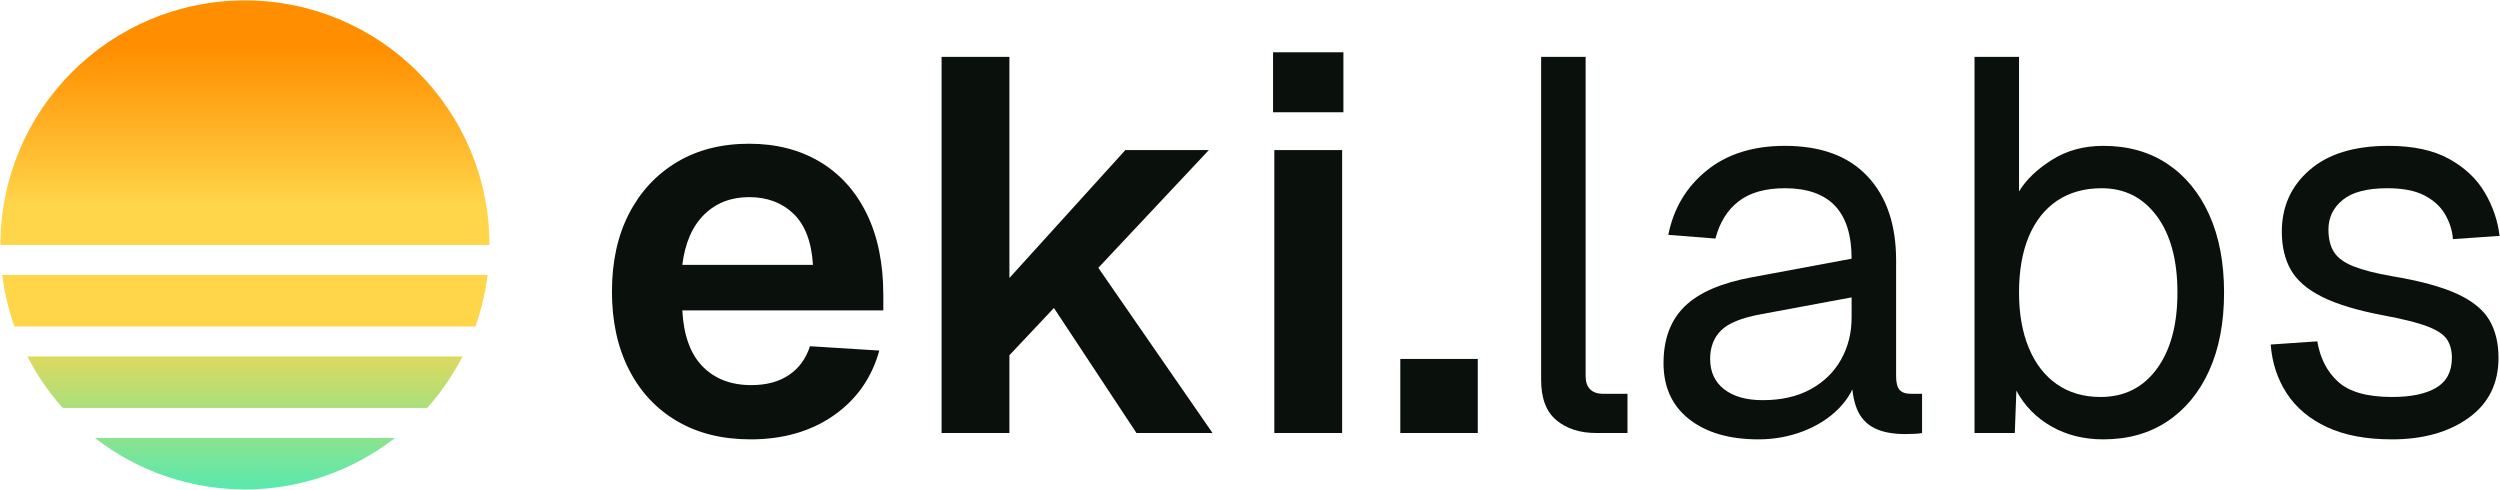
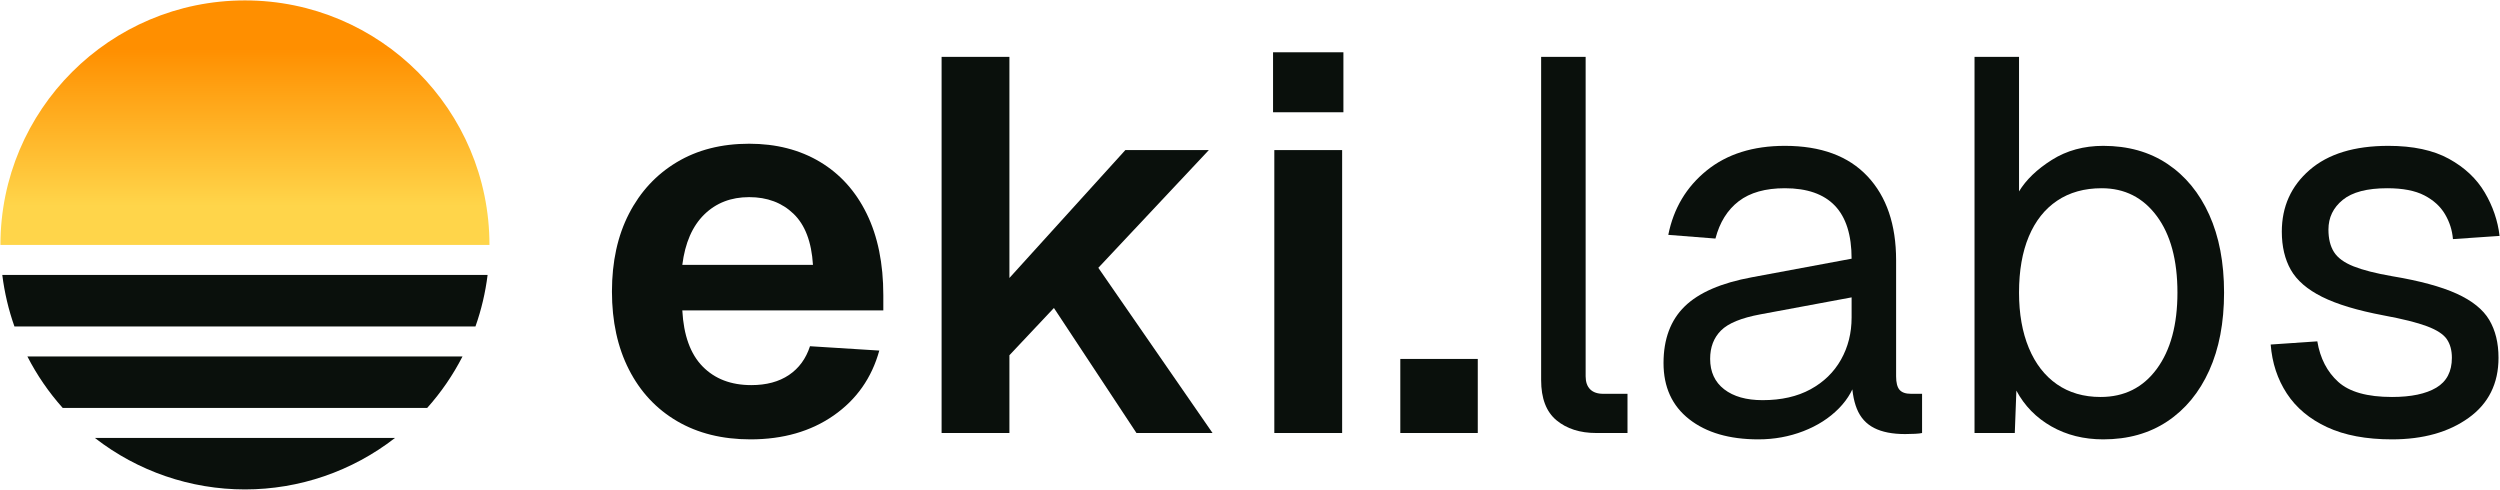
<svg xmlns="http://www.w3.org/2000/svg" viewBox="-0.75 -817.28 4718.49 924.56" width="480" height="94.05">
  <defs>
    <linearGradient id="eki-sun" gradientUnits="userSpaceOnUse" x1="0" y1="0" x2="0" y2="100">
      <stop offset="0" stop-color="#FF8F00" />
      <stop offset="0.1" stop-color="#FF8F00" />
      <stop offset="0.42" stop-color="#FFD54A" />
-       <stop offset="0.66" stop-color="#FFD54A" />
-       <stop offset="1" stop-color="#58E9AE" />
+       <stop offset="1" stop-color="#FFD54A" />
    </linearGradient>
  </defs>
  <g transform="translate(0 -816.5) scale(9.23)">
    <path d="M0 50A50 50 0 0 1 100 50Z" fill="url(#eki-sun)" />
-     <path d="M0.38 56.14L99.62 56.14A50 50 0 0 1 97.14 66.67L2.86 66.67A50 50 0 0 1 0.38 56.14Z" fill="url(#eki-sun)" />
-     <path d="M5.51 72.81L94.49 72.81A50 50 0 0 1 87.27 83.33L12.73 83.33A50 50 0 0 1 5.51 72.81Z" fill="url(#eki-sun)" />
-     <path d="M19.31 89.47L80.69 89.47A50 50 0 0 1 50.00 100.00L50.00 100.00A50 50 0 0 1 19.31 89.47Z" fill="url(#eki-sun)" />
+     <path d="M0.38 56.14L99.62 56.14A50 50 0 0 1 97.14 66.67L2.86 66.67A50 50 0 0 1 0.38 56.14Z" fill="#0A100C" />
+     <path d="M5.51 72.81L94.49 72.81A50 50 0 0 1 87.27 83.33L12.73 83.33A50 50 0 0 1 5.51 72.81Z" fill="#0A100C" />
+     <path d="M19.31 89.47L80.69 89.47A50 50 0 0 1 50.00 100.00L50.00 100.00A50 50 0 0 1 19.31 89.47Z" fill="#0A100C" />
  </g>
  <g transform="translate(1115 0)">
    <path d="M300.6 12Q220.8 12 162.1 -22.4Q103.4 -56.8 71.3 -119.7Q39.2 -182.6 39.2 -267Q39.2 -351.4 71.3 -413.8Q103.4 -476.2 161.5 -511.1Q219.6 -546 298.2 -546Q374.4 -546 431.6 -511.9Q488.8 -477.8 520.1 -413.8Q551.4 -349.8 551.4 -260V-231.4H172Q175.8 -160.8 210.3 -125.6Q244.8 -90.4 302.2 -90.4Q345 -90.4 373.3 -109.5Q401.6 -128.6 413 -163.8L543.8 -155.6Q522.4 -78.2 457.7 -33.1Q393 12 300.6 12ZM172 -317.4H418.6Q414.6 -382.4 381.9 -413.8Q349.2 -445.2 298.2 -445.2Q246.8 -445.2 213.3 -412.3Q179.8 -379.4 172 -317.4Z" fill="#0A100C" />
    <path d="M661.4 0V-710H789.4V-292.6L1008.2 -534H1165.8L957.2 -311.8L1172.8 0H1029.2L873.4 -236L789.4 -146.8V0Z" fill="#0A100C" />
    <path d="M1289.4 0V-534H1417.4V0ZM1287 -605.4V-718.6H1419.8V-605.4Z" fill="#0A100C" />
    <path d="M1527.2 0V-139.8H1673.4V0Z" fill="#0A100C" />
    <path d="M1897 0Q1851 0 1822 -24Q1793 -48 1793 -100V-710H1877V-107Q1877 -91 1885.5 -82.5Q1894 -74 1910 -74H1956V0Z" fill="#0A100C" />
    <path d="M2203 12Q2121 12 2072.5 -26Q2024 -64 2024 -132Q2024 -200 2064 -239Q2104 -278 2191 -294L2379 -329Q2379 -396 2347.5 -429Q2316 -462 2253 -462Q2198 -462 2166 -437.5Q2134 -413 2122 -367L2033 -374Q2048 -449 2105.5 -495.5Q2163 -542 2253 -542Q2355 -542 2409 -484.5Q2463 -427 2463 -326V-107Q2463 -89 2469.5 -81.5Q2476 -74 2491 -74H2512V0Q2508 1 2499 1.5Q2490 2 2480 2Q2444 2 2421.5 -9.5Q2399 -21 2389 -45.5Q2379 -70 2379 -110L2389 -108Q2382 -74 2355 -46.5Q2328 -19 2288 -3.5Q2248 12 2203 12ZM2211 -62Q2264 -62 2301.5 -82.5Q2339 -103 2359 -138.5Q2379 -174 2379 -218V-256L2207 -224Q2153 -214 2132.5 -193.5Q2112 -173 2112 -140Q2112 -103 2138.5 -82.5Q2165 -62 2211 -62Z" fill="#0A100C" />
    <path d="M2854 12Q2799 12 2756 -12.5Q2713 -37 2690 -80L2687 0H2611V-710H2695V-456Q2715 -489 2757 -515.5Q2799 -542 2854 -542Q2924 -542 2975 -508Q3026 -474 3054 -412Q3082 -350 3082 -265Q3082 -180 3054 -118Q3026 -56 2975 -22Q2924 12 2854 12ZM2849 -68Q2916 -68 2955 -121Q2994 -174 2994 -265Q2994 -357 2955 -409.5Q2916 -462 2851 -462Q2802 -462 2767 -438.5Q2732 -415 2713.5 -371Q2695 -327 2695 -265Q2695 -205 2713.5 -160.5Q2732 -116 2766.5 -92Q2801 -68 2849 -68Z" fill="#0A100C" />
    <path d="M3399 12Q3326 12 3276.5 -11Q3227 -34 3200.5 -74.5Q3174 -115 3170 -167L3258 -173Q3266 -125 3297.5 -96.5Q3329 -68 3399 -68Q3453 -68 3482.5 -85.5Q3512 -103 3512 -142Q3512 -163 3502.5 -177Q3493 -191 3465 -201.5Q3437 -212 3383 -222Q3309 -236 3267 -257Q3225 -278 3208 -308Q3191 -338 3191 -380Q3191 -451 3243.5 -496.5Q3296 -542 3392 -542Q3462 -542 3506.5 -517.5Q3551 -493 3574 -454Q3597 -415 3602 -372L3514 -366Q3512 -391 3499 -413Q3486 -435 3460 -448.5Q3434 -462 3390 -462Q3333 -462 3306 -440Q3279 -418 3279 -384Q3279 -358 3289.5 -341.5Q3300 -325 3326.5 -314.5Q3353 -304 3399 -296Q3477 -283 3521 -263Q3565 -243 3582.5 -213.5Q3600 -184 3600 -142Q3600 -69 3543.5 -28.5Q3487 12 3399 12Z" fill="#0A100C" />
  </g>
</svg>
